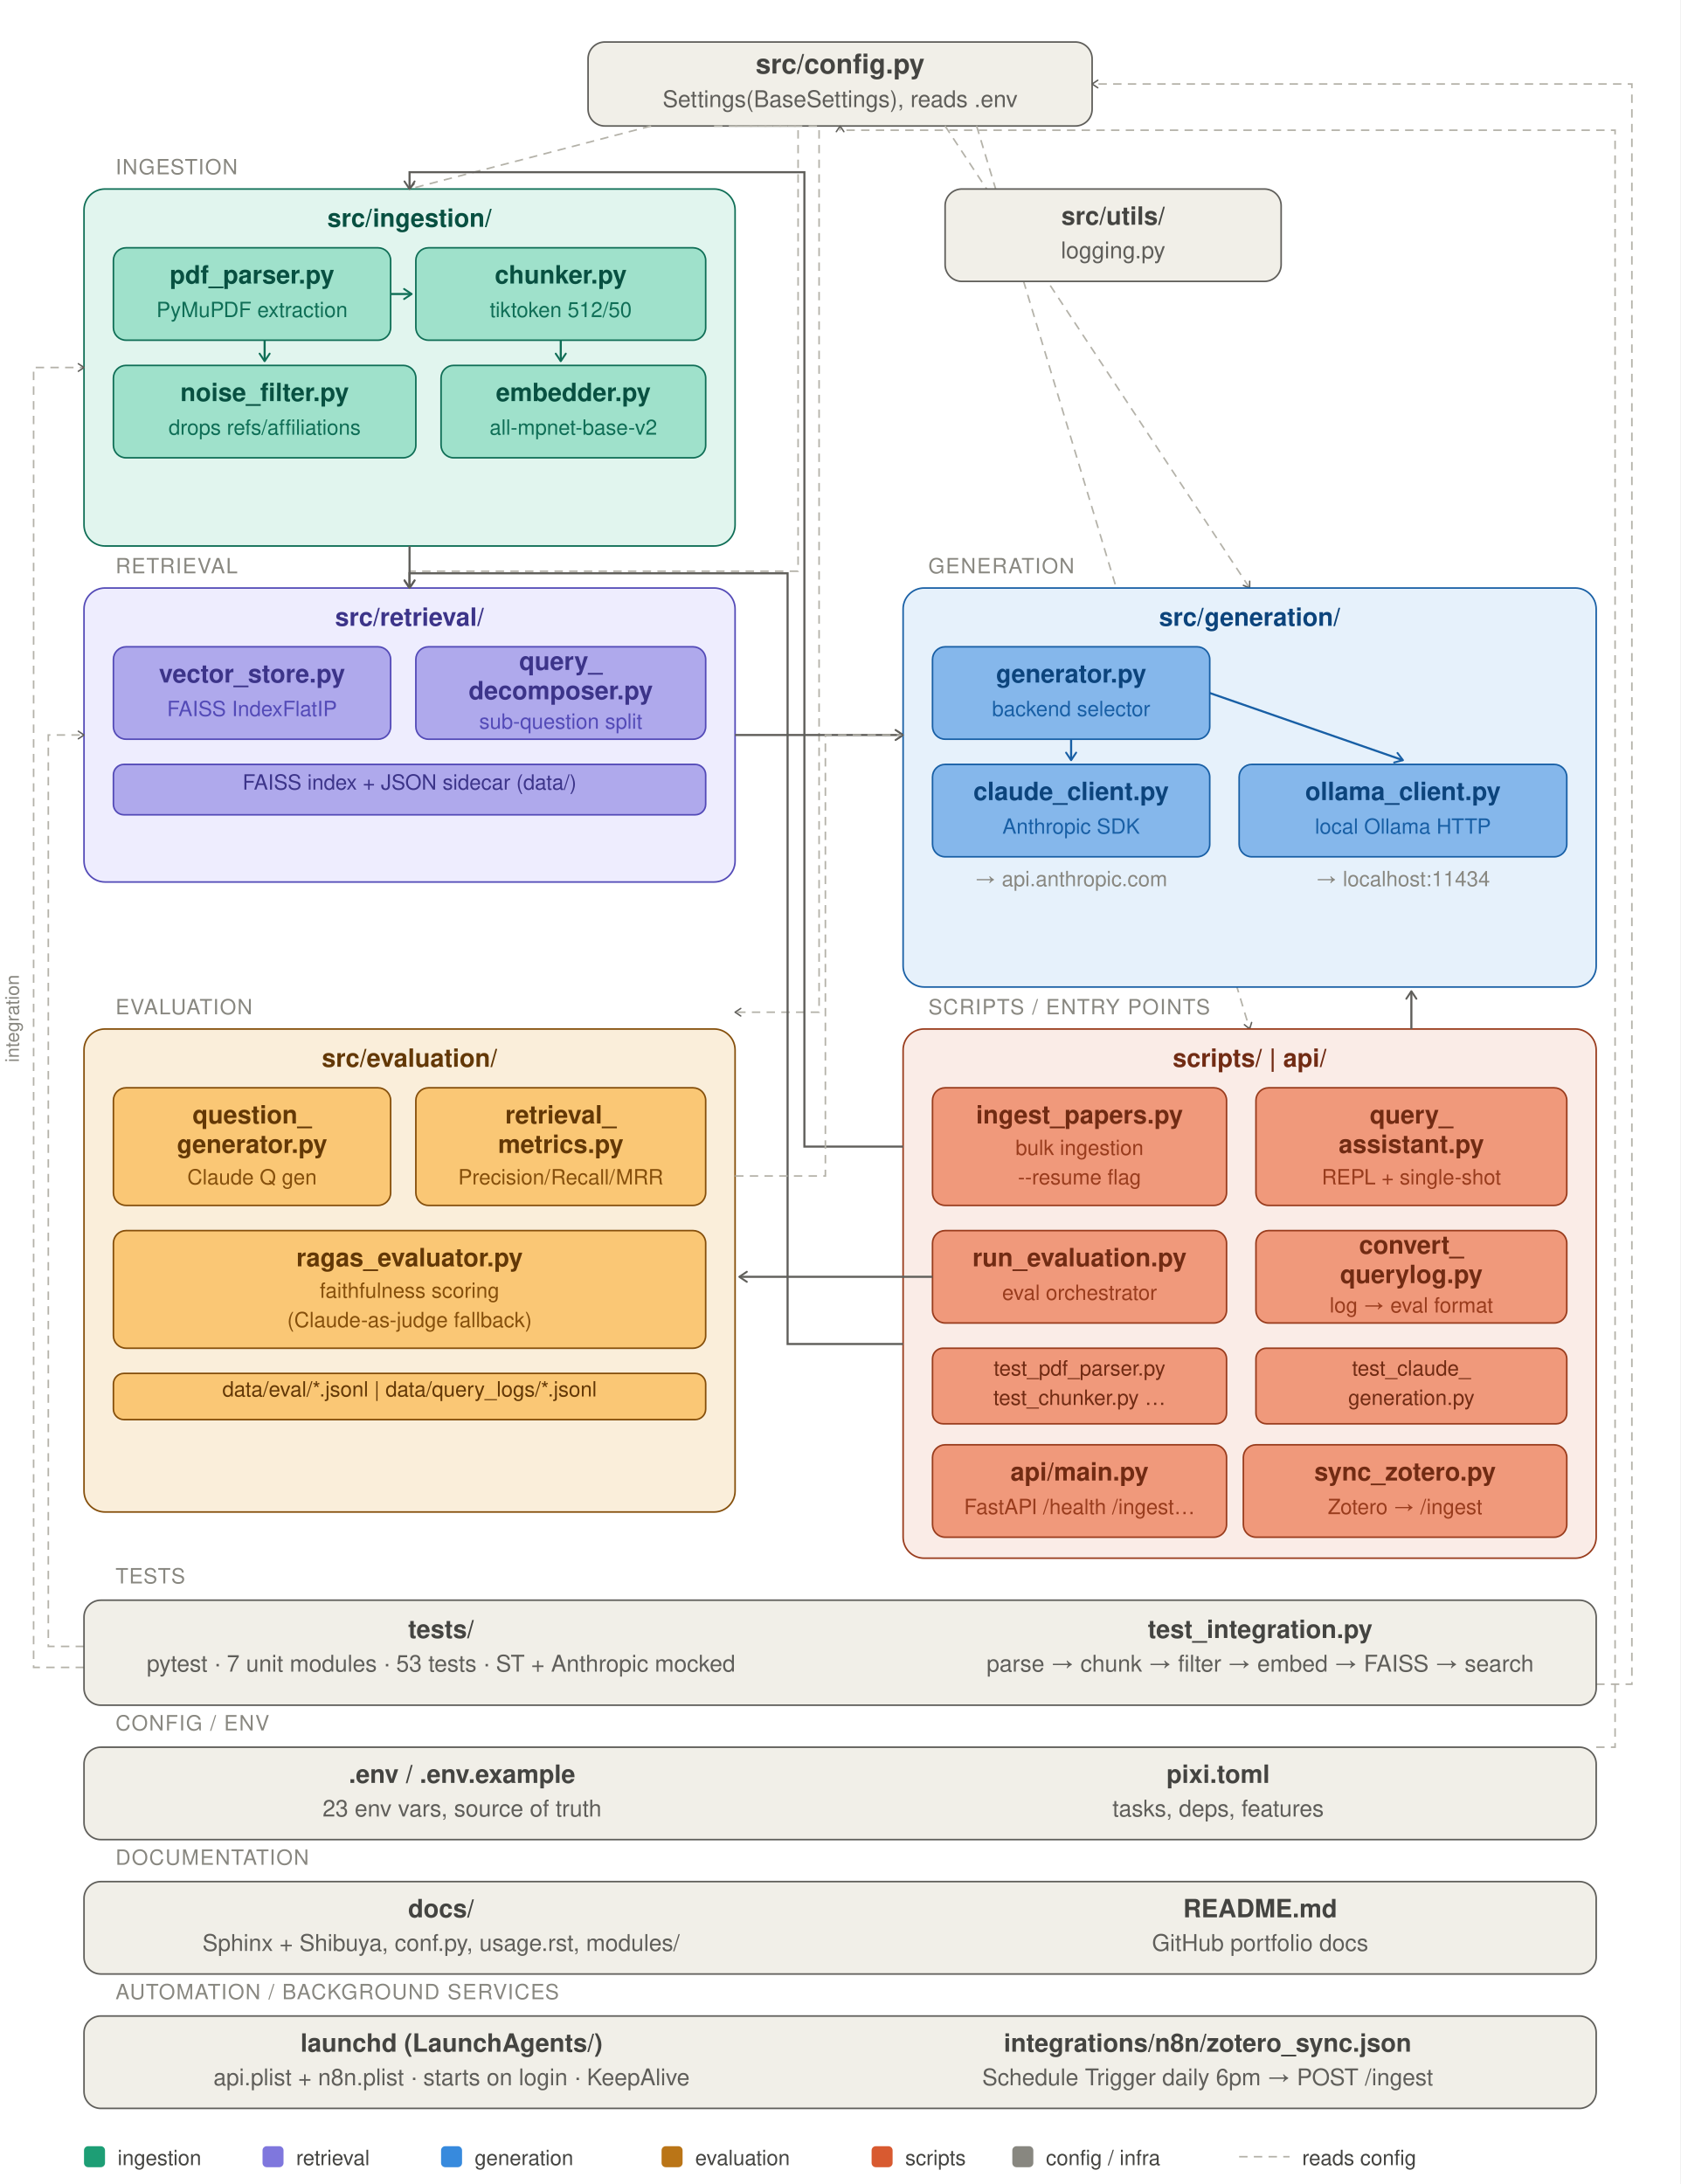
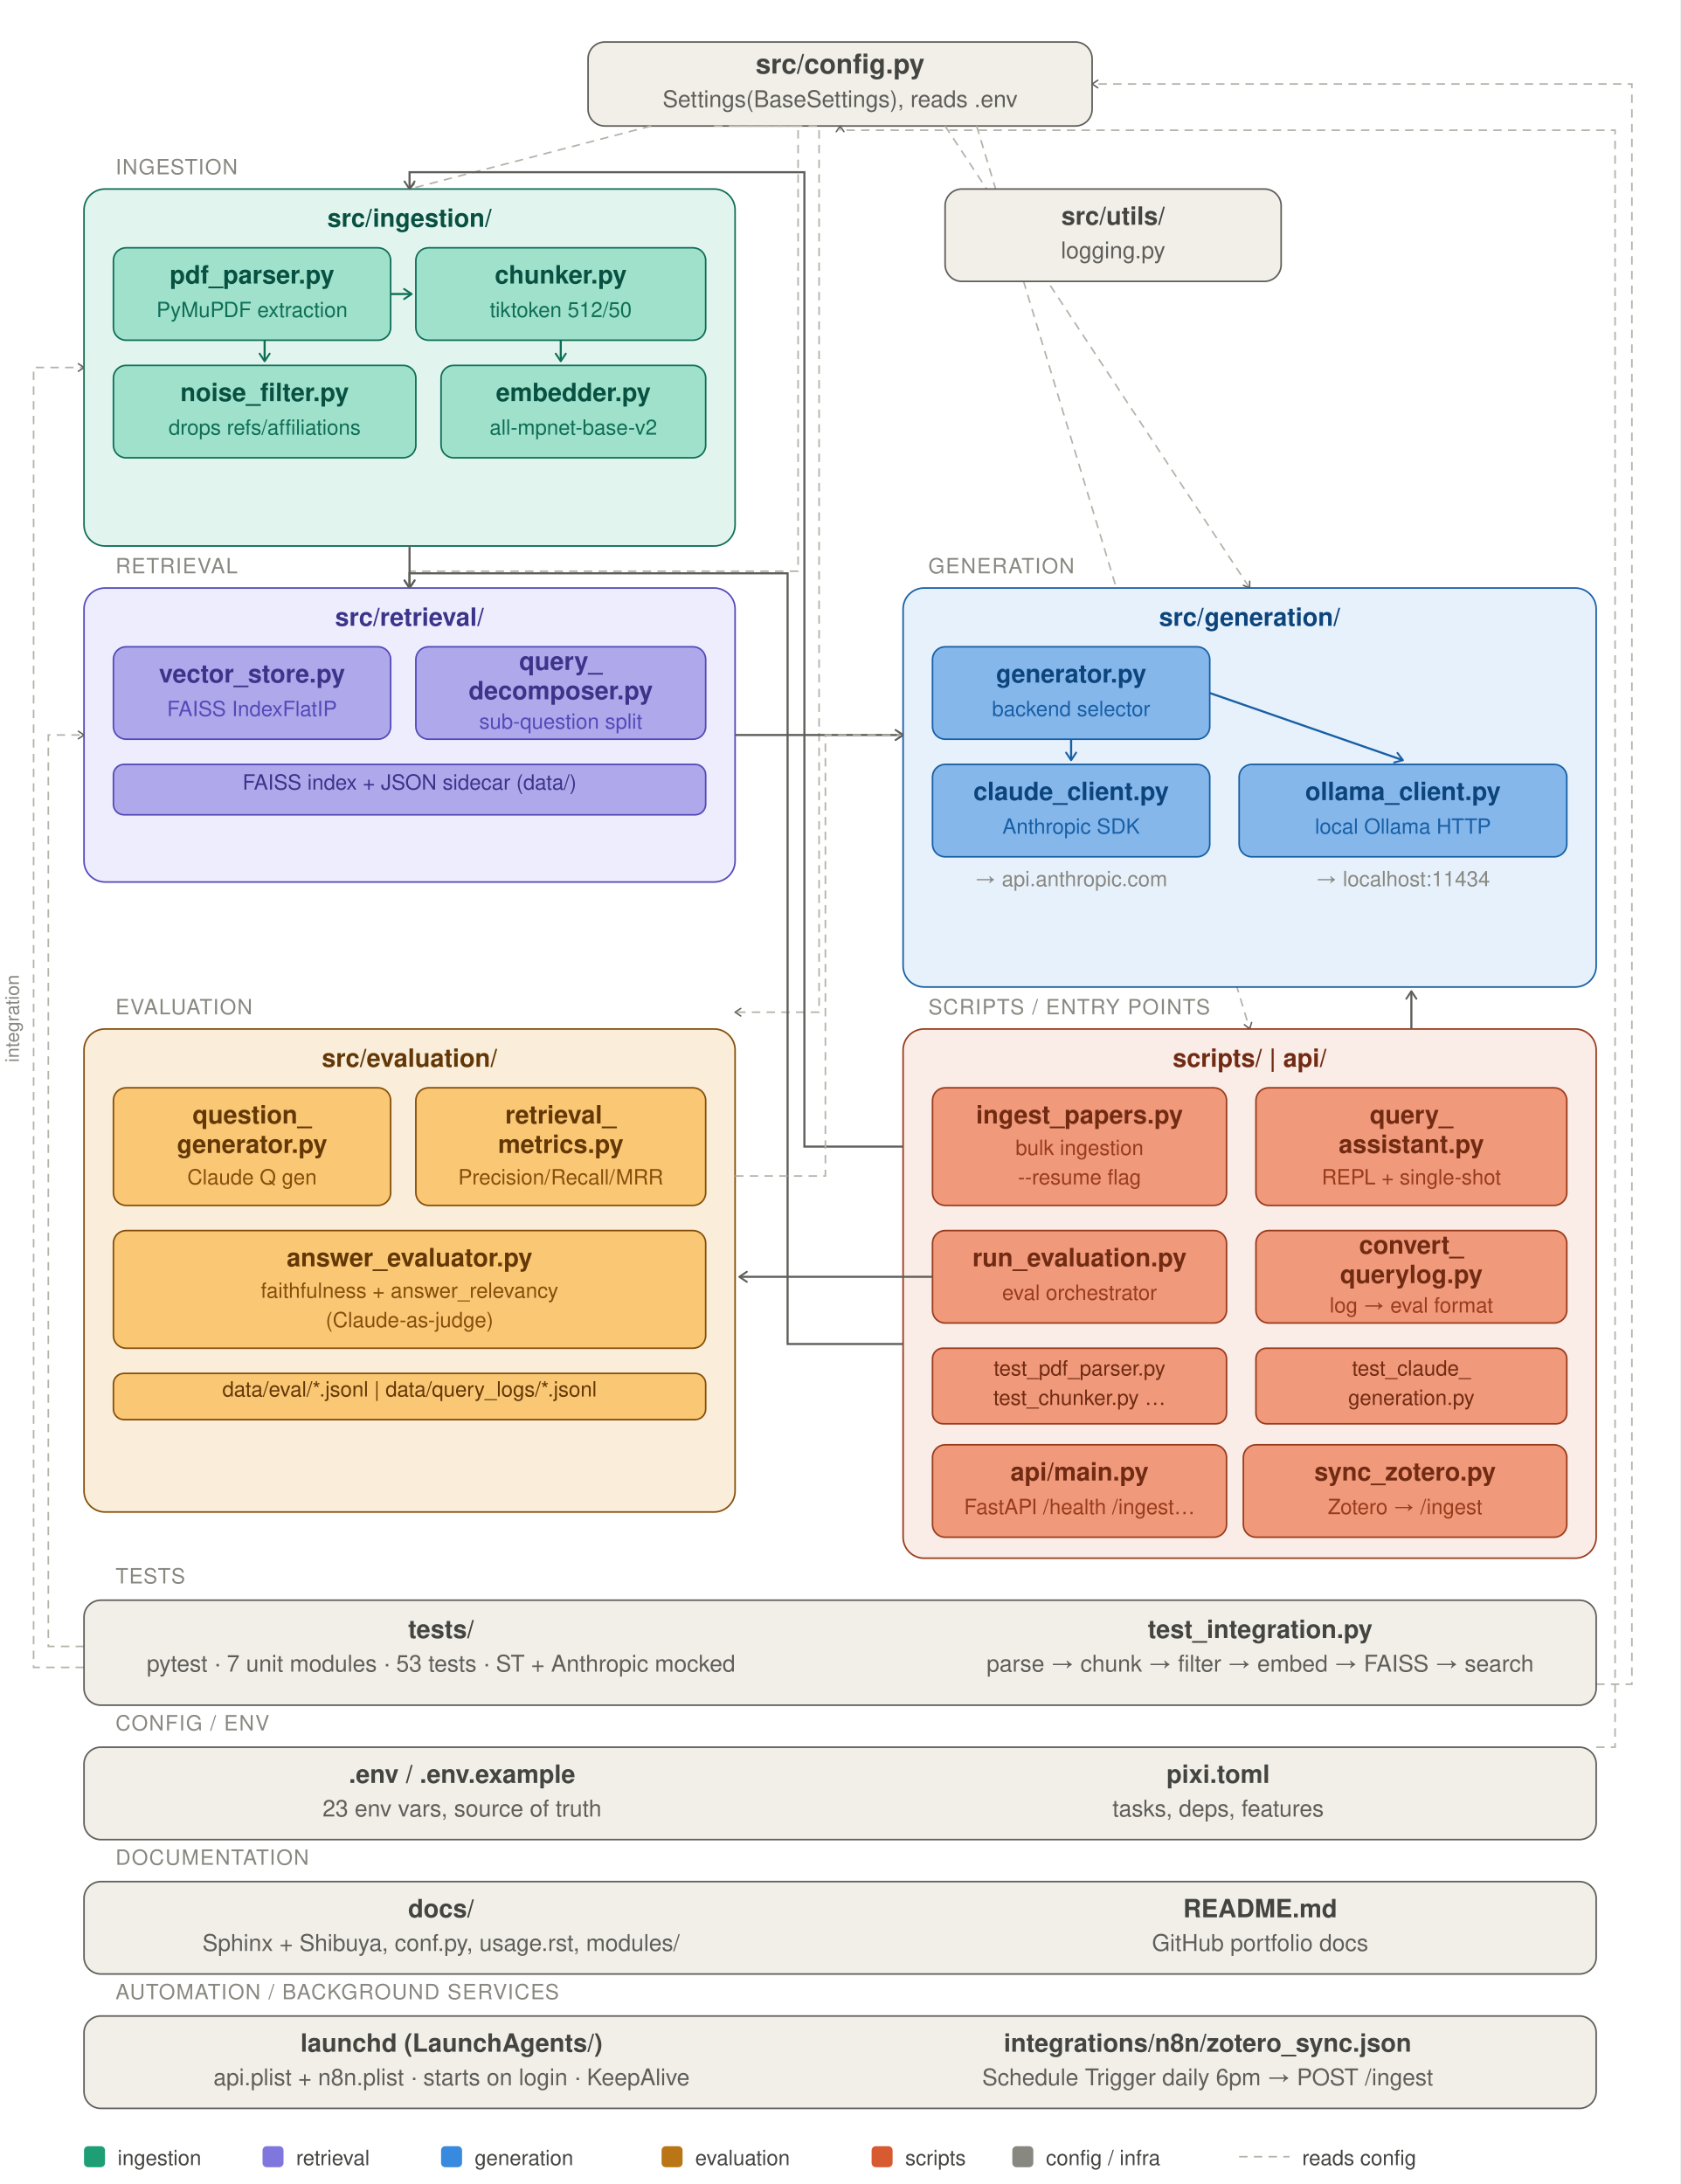
<svg xmlns="http://www.w3.org/2000/svg" width="800" viewBox="0 0 800 1040" font-family="-apple-system, BlinkMacSystemFont, 'Segoe UI', Helvetica, Arial, sans-serif">
  <rect width="800" height="1040" fill="#ffffff" />
  <defs>
    <marker id="arr" viewBox="0 0 10 10" refX="8" refY="5" markerWidth="6" markerHeight="6" orient="auto-start-reverse">
      <path d="M2 1L8 5L2 9" fill="none" stroke="#5f5e5a" stroke-width="1.5" stroke-linecap="round" stroke-linejoin="round" />
    </marker>
    <marker id="arr-teal" viewBox="0 0 10 10" refX="8" refY="5" markerWidth="6" markerHeight="6" orient="auto-start-reverse">
      <path d="M2 1L8 5L2 9" fill="none" stroke="#0f6e56" stroke-width="1.5" stroke-linecap="round" stroke-linejoin="round" />
    </marker>
    <marker id="arr-blue" viewBox="0 0 10 10" refX="8" refY="5" markerWidth="6" markerHeight="6" orient="auto-start-reverse">
      <path d="M2 1L8 5L2 9" fill="none" stroke="#185fa5" stroke-width="1.5" stroke-linecap="round" stroke-linejoin="round" />
    </marker>
  </defs>
  <rect x="280" y="20" width="240" height="40" rx="8" fill="#f1efe8" stroke="#5f5e5a" stroke-width="0.75" />
  <text x="400" y="35" text-anchor="middle" font-size="13" font-weight="600" fill="#444441">src/config.py</text>
  <text x="400" y="51" text-anchor="middle" font-size="11" fill="#5f5e5a">Settings(BaseSettings), reads .env</text>
  <line x1="310" y1="60" x2="195" y2="90" stroke="#b4b2a9" stroke-width="0.75" stroke-dasharray="4 3" marker-end="url(#arr)" />
  <path d="M340 60 L380 60 L380 272 L195 272 L195 280" fill="none" stroke="#b4b2a9" stroke-width="0.75" stroke-dasharray="4 3" marker-end="url(#arr)" />
  <path d="M350 60 L390 60 L390 482 L350 482" fill="none" stroke="#b4b2a9" stroke-width="0.75" stroke-dasharray="4 3" marker-end="url(#arr)" />
  <line x1="450" y1="60" x2="595" y2="280" stroke="#b4b2a9" stroke-width="0.75" stroke-dasharray="4 3" marker-end="url(#arr)" />
  <line x1="465" y1="60" x2="595" y2="490" stroke="#b4b2a9" stroke-width="0.75" stroke-dasharray="4 3" marker-end="url(#arr)" />
  <text x="55" y="83" font-size="10" fill="#888780" font-weight="500" letter-spacing="0.5">INGESTION</text>
  <rect x="40" y="90" width="310" height="170" rx="10" fill="#e1f5ee" stroke="#0f6e56" stroke-width="0.75" />
  <text x="195" y="108" text-anchor="middle" font-size="12" font-weight="600" fill="#085041">src/ingestion/</text>
  <rect x="54" y="118" width="132" height="44" rx="6" fill="#9fe1cb" stroke="#0f6e56" stroke-width="0.75" />
  <text x="120" y="135" text-anchor="middle" font-size="12" font-weight="600" fill="#085041">pdf_parser.py</text>
  <text x="120" y="151" text-anchor="middle" font-size="10" fill="#0f6e56">PyMuPDF extraction</text>
  <rect x="198" y="118" width="138" height="44" rx="6" fill="#9fe1cb" stroke="#0f6e56" stroke-width="0.75" />
  <text x="267" y="135" text-anchor="middle" font-size="12" font-weight="600" fill="#085041">chunker.py</text>
  <text x="267" y="151" text-anchor="middle" font-size="10" fill="#0f6e56">tiktoken 512/50</text>
  <rect x="54" y="174" width="144" height="44" rx="6" fill="#9fe1cb" stroke="#0f6e56" stroke-width="0.75" />
  <text x="126" y="191" text-anchor="middle" font-size="12" font-weight="600" fill="#085041">noise_filter.py</text>
  <text x="126" y="207" text-anchor="middle" font-size="10" fill="#0f6e56">drops refs/affiliations</text>
  <rect x="210" y="174" width="126" height="44" rx="6" fill="#9fe1cb" stroke="#0f6e56" stroke-width="0.75" />
  <text x="273" y="191" text-anchor="middle" font-size="12" font-weight="600" fill="#085041">embedder.py</text>
  <text x="273" y="207" text-anchor="middle" font-size="10" fill="#0f6e56">all-mpnet-base-v2</text>
  <line x1="186" y1="140" x2="196" y2="140" stroke="#0f6e56" stroke-width="1" marker-end="url(#arr-teal)" />
  <line x1="126" y1="162" x2="126" y2="172" stroke="#0f6e56" stroke-width="1" marker-end="url(#arr-teal)" />
  <line x1="267" y1="162" x2="267" y2="172" stroke="#0f6e56" stroke-width="1" marker-end="url(#arr-teal)" />
  <rect x="450" y="90" width="160" height="44" rx="8" fill="#f1efe8" stroke="#5f5e5a" stroke-width="0.75" />
  <text x="530" y="107" text-anchor="middle" font-size="12" font-weight="600" fill="#444441">src/utils/</text>
  <text x="530" y="123" text-anchor="middle" font-size="11" fill="#5f5e5a">logging.py</text>
  <line x1="195" y1="260" x2="195" y2="280" stroke="#5f5e5a" stroke-width="1" marker-end="url(#arr)" />
  <text x="55" y="273" font-size="10" fill="#888780" font-weight="500" letter-spacing="0.5">RETRIEVAL</text>
  <rect x="40" y="280" width="310" height="140" rx="10" fill="#eeedfe" stroke="#534ab7" stroke-width="0.75" />
  <text x="195" y="298" text-anchor="middle" font-size="12" font-weight="600" fill="#3c3489">src/retrieval/</text>
  <rect x="54" y="308" width="132" height="44" rx="6" fill="#afa9ec" stroke="#534ab7" stroke-width="0.75" />
  <text x="120" y="325" text-anchor="middle" font-size="12" font-weight="600" fill="#3c3489">vector_store.py</text>
  <text x="120" y="341" text-anchor="middle" font-size="10" fill="#534ab7">FAISS IndexFlatIP</text>
  <rect x="198" y="308" width="138" height="44" rx="6" fill="#afa9ec" stroke="#534ab7" stroke-width="0.75" />
  <text x="267" y="319" text-anchor="middle" font-size="12" font-weight="600" fill="#3c3489">query_</text>
  <text x="267" y="333" text-anchor="middle" font-size="12" font-weight="600" fill="#3c3489">decomposer.py</text>
  <text x="267" y="347" text-anchor="middle" font-size="10" fill="#534ab7">sub-question split</text>
  <rect x="54" y="364" width="282" height="24" rx="5" fill="#afa9ec" stroke="#534ab7" stroke-width="0.75" />
  <text x="195" y="376" text-anchor="middle" font-size="10" fill="#3c3489">FAISS index + JSON sidecar (data/)</text>
  <line x1="350" y1="350" x2="430" y2="350" stroke="#5f5e5a" stroke-width="1" marker-end="url(#arr)" />
  <text x="442" y="273" font-size="10" fill="#888780" font-weight="500" letter-spacing="0.5">GENERATION</text>
  <rect x="430" y="280" width="330" height="190" rx="10" fill="#e6f1fb" stroke="#185fa5" stroke-width="0.75" />
  <text x="595" y="298" text-anchor="middle" font-size="12" font-weight="600" fill="#0c447c">src/generation/</text>
  <rect x="444" y="308" width="132" height="44" rx="6" fill="#85b7eb" stroke="#185fa5" stroke-width="0.75" />
  <text x="510" y="325" text-anchor="middle" font-size="12" font-weight="600" fill="#0c447c">generator.py</text>
  <text x="510" y="341" text-anchor="middle" font-size="10" fill="#185fa5">backend selector</text>
  <rect x="444" y="364" width="132" height="44" rx="6" fill="#85b7eb" stroke="#185fa5" stroke-width="0.75" />
  <text x="510" y="381" text-anchor="middle" font-size="12" font-weight="600" fill="#0c447c">claude_client.py</text>
  <text x="510" y="397" text-anchor="middle" font-size="10" fill="#185fa5">Anthropic SDK</text>
  <rect x="590" y="364" width="156" height="44" rx="6" fill="#85b7eb" stroke="#185fa5" stroke-width="0.75" />
  <text x="668" y="381" text-anchor="middle" font-size="12" font-weight="600" fill="#0c447c">ollama_client.py</text>
  <text x="668" y="397" text-anchor="middle" font-size="10" fill="#185fa5">local Ollama HTTP</text>
  <line x1="510" y1="352" x2="510" y2="362" stroke="#185fa5" stroke-width="1" marker-end="url(#arr-blue)" />
  <line x1="576" y1="330" x2="668" y2="362" stroke="#185fa5" stroke-width="1" marker-end="url(#arr-blue)" />
  <text x="510" y="422" text-anchor="middle" font-size="10" fill="#888780">→ api.anthropic.com</text>
  <text x="668" y="422" text-anchor="middle" font-size="10" fill="#888780">→ localhost:11434</text>
  <text x="55" y="483" font-size="10" fill="#888780" font-weight="500" letter-spacing="0.5">EVALUATION</text>
  <rect x="40" y="490" width="310" height="230" rx="10" fill="#faeeda" stroke="#854f0b" stroke-width="0.75" />
  <text x="195" y="508" text-anchor="middle" font-size="12" font-weight="600" fill="#633806">src/evaluation/</text>
  <rect x="54" y="518" width="132" height="56" rx="6" fill="#fac775" stroke="#854f0b" stroke-width="0.75" />
  <text x="120" y="535" text-anchor="middle" font-size="12" font-weight="600" fill="#633806">question_</text>
  <text x="120" y="549" text-anchor="middle" font-size="12" font-weight="600" fill="#633806">generator.py</text>
  <text x="120" y="564" text-anchor="middle" font-size="10" fill="#854f0b">Claude Q gen</text>
  <rect x="198" y="518" width="138" height="56" rx="6" fill="#fac775" stroke="#854f0b" stroke-width="0.75" />
  <text x="267" y="535" text-anchor="middle" font-size="12" font-weight="600" fill="#633806">retrieval_</text>
  <text x="267" y="549" text-anchor="middle" font-size="12" font-weight="600" fill="#633806">metrics.py</text>
  <text x="267" y="564" text-anchor="middle" font-size="10" fill="#854f0b">Precision/Recall/MRR</text>
  <rect x="54" y="586" width="282" height="56" rx="6" fill="#fac775" stroke="#854f0b" stroke-width="0.75" />
-   <text x="195" y="603" text-anchor="middle" font-size="12" font-weight="600" fill="#633806">ragas_evaluator.py</text>
-   <text x="195" y="618" text-anchor="middle" font-size="10" fill="#854f0b">faithfulness scoring</text>
-   <text x="195" y="632" text-anchor="middle" font-size="10" fill="#854f0b">(Claude-as-judge fallback)</text>
+   <text x="195" y="603" text-anchor="middle" font-size="12" font-weight="600" fill="#633806">answer_evaluator.py</text>
+   <text x="195" y="618" text-anchor="middle" font-size="10" fill="#854f0b">faithfulness + answer_relevancy</text>
+   <text x="195" y="632" text-anchor="middle" font-size="10" fill="#854f0b">(Claude-as-judge)</text>
  <rect x="54" y="654" width="282" height="22" rx="5" fill="#fac775" stroke="#854f0b" stroke-width="0.75" />
  <text x="195" y="665" text-anchor="middle" font-size="10" fill="#633806">data/eval/*.jsonl  |  data/query_logs/*.jsonl</text>
  <text x="442" y="483" font-size="10" fill="#888780" font-weight="500" letter-spacing="0.5">SCRIPTS / ENTRY POINTS</text>
  <rect x="430" y="490" width="330" height="252" rx="10" fill="#faece7" stroke="#993c1d" stroke-width="0.75" />
  <text x="595" y="508" text-anchor="middle" font-size="12" font-weight="600" fill="#712b13">scripts/  |  api/</text>
  <rect x="444" y="518" width="140" height="56" rx="6" fill="#f0997b" stroke="#993c1d" stroke-width="0.75" />
  <text x="514" y="535" text-anchor="middle" font-size="12" font-weight="600" fill="#712b13">ingest_papers.py</text>
  <text x="514" y="550" text-anchor="middle" font-size="10" fill="#993c1d">bulk ingestion</text>
  <text x="514" y="564" text-anchor="middle" font-size="10" fill="#993c1d">--resume flag</text>
  <rect x="598" y="518" width="148" height="56" rx="6" fill="#f0997b" stroke="#993c1d" stroke-width="0.75" />
  <text x="672" y="535" text-anchor="middle" font-size="12" font-weight="600" fill="#712b13">query_</text>
  <text x="672" y="549" text-anchor="middle" font-size="12" font-weight="600" fill="#712b13">assistant.py</text>
  <text x="672" y="564" text-anchor="middle" font-size="10" fill="#993c1d">REPL + single-shot</text>
  <rect x="444" y="586" width="140" height="44" rx="6" fill="#f0997b" stroke="#993c1d" stroke-width="0.75" />
  <text x="514" y="603" text-anchor="middle" font-size="12" font-weight="600" fill="#712b13">run_evaluation.py</text>
  <text x="514" y="619" text-anchor="middle" font-size="10" fill="#993c1d">eval orchestrator</text>
  <rect x="598" y="586" width="148" height="44" rx="6" fill="#f0997b" stroke="#993c1d" stroke-width="0.75" />
  <text x="672" y="597" text-anchor="middle" font-size="12" font-weight="600" fill="#712b13">convert_</text>
  <text x="672" y="611" text-anchor="middle" font-size="12" font-weight="600" fill="#712b13">querylog.py</text>
  <text x="672" y="625" text-anchor="middle" font-size="10" fill="#993c1d">log → eval format</text>
  <rect x="444" y="642" width="140" height="36" rx="5" fill="#f0997b" stroke="#993c1d" stroke-width="0.75" />
  <text x="514" y="655" text-anchor="middle" font-size="10" fill="#712b13">test_pdf_parser.py</text>
  <text x="514" y="669" text-anchor="middle" font-size="10" fill="#712b13">test_chunker.py …</text>
  <rect x="598" y="642" width="148" height="36" rx="5" fill="#f0997b" stroke="#993c1d" stroke-width="0.75" />
  <text x="672" y="655" text-anchor="middle" font-size="10" fill="#712b13">test_claude_</text>
  <text x="672" y="669" text-anchor="middle" font-size="10" fill="#712b13">generation.py</text>
  <rect x="444" y="688" width="140" height="44" rx="6" fill="#f0997b" stroke="#993c1d" stroke-width="0.75" />
  <text x="514" y="705" text-anchor="middle" font-size="12" font-weight="600" fill="#712b13">api/main.py</text>
  <text x="514" y="721" text-anchor="middle" font-size="10" fill="#993c1d">FastAPI /health /ingest…</text>
  <rect x="592" y="688" width="154" height="44" rx="6" fill="#f0997b" stroke="#993c1d" stroke-width="0.75" />
  <text x="669" y="705" text-anchor="middle" font-size="12" font-weight="600" fill="#712b13">sync_zotero.py</text>
  <text x="669" y="721" text-anchor="middle" font-size="10" fill="#993c1d">Zotero → /ingest</text>
  <line x1="672" y1="490" x2="672" y2="472" stroke="#5f5e5a" stroke-width="1" marker-end="url(#arr)" />
  <line x1="444" y1="608" x2="352" y2="608" stroke="#5f5e5a" stroke-width="1" marker-end="url(#arr)" />
  <path d="M430 546 L383 546 L383 82 L195 82 L195 90" fill="none" stroke="#5f5e5a" stroke-width="1" marker-end="url(#arr)" />
  <path d="M430 640 L375 640 L375 273 L195 273 L195 280" fill="none" stroke="#5f5e5a" stroke-width="1" marker-end="url(#arr)" />
  <path d="M350 560 L393 560 L393 350 L430 350" fill="none" stroke="#b4b2a9" stroke-width="0.75" stroke-dasharray="4 3" marker-end="url(#arr)" />
  <path d="M40 794 L16 794 L16 175 L40 175" fill="none" stroke="#b4b2a9" stroke-width="0.75" stroke-dasharray="4 3" marker-end="url(#arr)" />
  <text x="9" y="485" text-anchor="middle" font-size="9" fill="#888780" transform="rotate(-90, 9, 485)">integration</text>
  <path d="M40 784 L23 784 L23 350 L40 350" fill="none" stroke="#b4b2a9" stroke-width="0.75" stroke-dasharray="4 3" marker-end="url(#arr)" />
  <path d="M760 802 L777 802 L777 40 L520 40" fill="none" stroke="#b4b2a9" stroke-width="0.75" stroke-dasharray="4 3" marker-end="url(#arr)" />
  <text x="55" y="754" font-size="10" fill="#888780" font-weight="500" letter-spacing="0.5">TESTS</text>
  <rect x="40" y="762" width="720" height="50" rx="8" fill="#f1efe8" stroke="#5f5e5a" stroke-width="0.75" />
  <text x="210" y="780" text-anchor="middle" font-size="12" font-weight="600" fill="#444441">tests/</text>
  <text x="210" y="796" text-anchor="middle" font-size="11" fill="#5f5e5a">pytest · 7 unit modules · 53 tests · ST + Anthropic mocked</text>
  <text x="600" y="780" text-anchor="middle" font-size="12" font-weight="600" fill="#444441">test_integration.py</text>
  <text x="600" y="796" text-anchor="middle" font-size="11" fill="#5f5e5a">parse → chunk → filter → embed → FAISS → search</text>
  <text x="55" y="824" font-size="10" fill="#888780" font-weight="500" letter-spacing="0.5">CONFIG / ENV</text>
  <rect x="40" y="832" width="720" height="44" rx="8" fill="#f1efe8" stroke="#5f5e5a" stroke-width="0.75" />
  <text x="220" y="849" text-anchor="middle" font-size="12" font-weight="600" fill="#444441">.env / .env.example</text>
  <text x="220" y="865" text-anchor="middle" font-size="11" fill="#5f5e5a">23 env vars, source of truth</text>
  <text x="580" y="849" text-anchor="middle" font-size="12" font-weight="600" fill="#444441">pixi.toml</text>
  <text x="580" y="865" text-anchor="middle" font-size="11" fill="#5f5e5a">tasks, deps, features</text>
  <path d="M760 832 L769 832 L769 62 L400 62 L400 60" fill="none" stroke="#b4b2a9" stroke-width="0.75" stroke-dasharray="4 3" marker-end="url(#arr)" />
  <text x="55" y="888" font-size="10" fill="#888780" font-weight="500" letter-spacing="0.5">DOCUMENTATION</text>
  <rect x="40" y="896" width="720" height="44" rx="8" fill="#f1efe8" stroke="#5f5e5a" stroke-width="0.75" />
  <text x="210" y="913" text-anchor="middle" font-size="12" font-weight="600" fill="#444441">docs/</text>
  <text x="210" y="929" text-anchor="middle" font-size="11" fill="#5f5e5a">Sphinx + Shibuya, conf.py, usage.rst, modules/</text>
  <text x="600" y="913" text-anchor="middle" font-size="12" font-weight="600" fill="#444441">README.md</text>
  <text x="600" y="929" text-anchor="middle" font-size="11" fill="#5f5e5a">GitHub portfolio docs</text>
  <text x="55" y="952" font-size="10" fill="#888780" font-weight="500" letter-spacing="0.5">AUTOMATION / BACKGROUND SERVICES</text>
  <rect x="40" y="960" width="720" height="44" rx="8" fill="#f1efe8" stroke="#5f5e5a" stroke-width="0.75" />
  <text x="215" y="977" text-anchor="middle" font-size="12" font-weight="600" fill="#444441">launchd (LaunchAgents/)</text>
  <text x="215" y="993" text-anchor="middle" font-size="11" fill="#5f5e5a">api.plist + n8n.plist · starts on login · KeepAlive</text>
  <text x="575" y="977" text-anchor="middle" font-size="12" font-weight="600" fill="#444441">integrations/n8n/zotero_sync.json</text>
  <text x="575" y="993" text-anchor="middle" font-size="11" fill="#5f5e5a">Schedule Trigger daily 6pm → POST /ingest</text>
  <rect x="40" y="1022" width="10" height="10" rx="2" fill="#1D9E75" />
  <text x="56" y="1031" font-size="10" fill="#444441">ingestion</text>
  <rect x="125" y="1022" width="10" height="10" rx="2" fill="#7F77DD" />
  <text x="141" y="1031" font-size="10" fill="#444441">retrieval</text>
  <rect x="210" y="1022" width="10" height="10" rx="2" fill="#378ADD" />
  <text x="226" y="1031" font-size="10" fill="#444441">generation</text>
  <rect x="315" y="1022" width="10" height="10" rx="2" fill="#BA7517" />
  <text x="331" y="1031" font-size="10" fill="#444441">evaluation</text>
  <rect x="415" y="1022" width="10" height="10" rx="2" fill="#D85A30" />
  <text x="431" y="1031" font-size="10" fill="#444441">scripts</text>
  <rect x="482" y="1022" width="10" height="10" rx="2" fill="#888780" />
  <text x="498" y="1031" font-size="10" fill="#444441">config / infra</text>
  <line x1="590" y1="1027" x2="614" y2="1027" stroke="#b4b2a9" stroke-width="0.75" stroke-dasharray="4 3" />
  <text x="620" y="1031" font-size="10" fill="#444441">reads config</text>
</svg>
